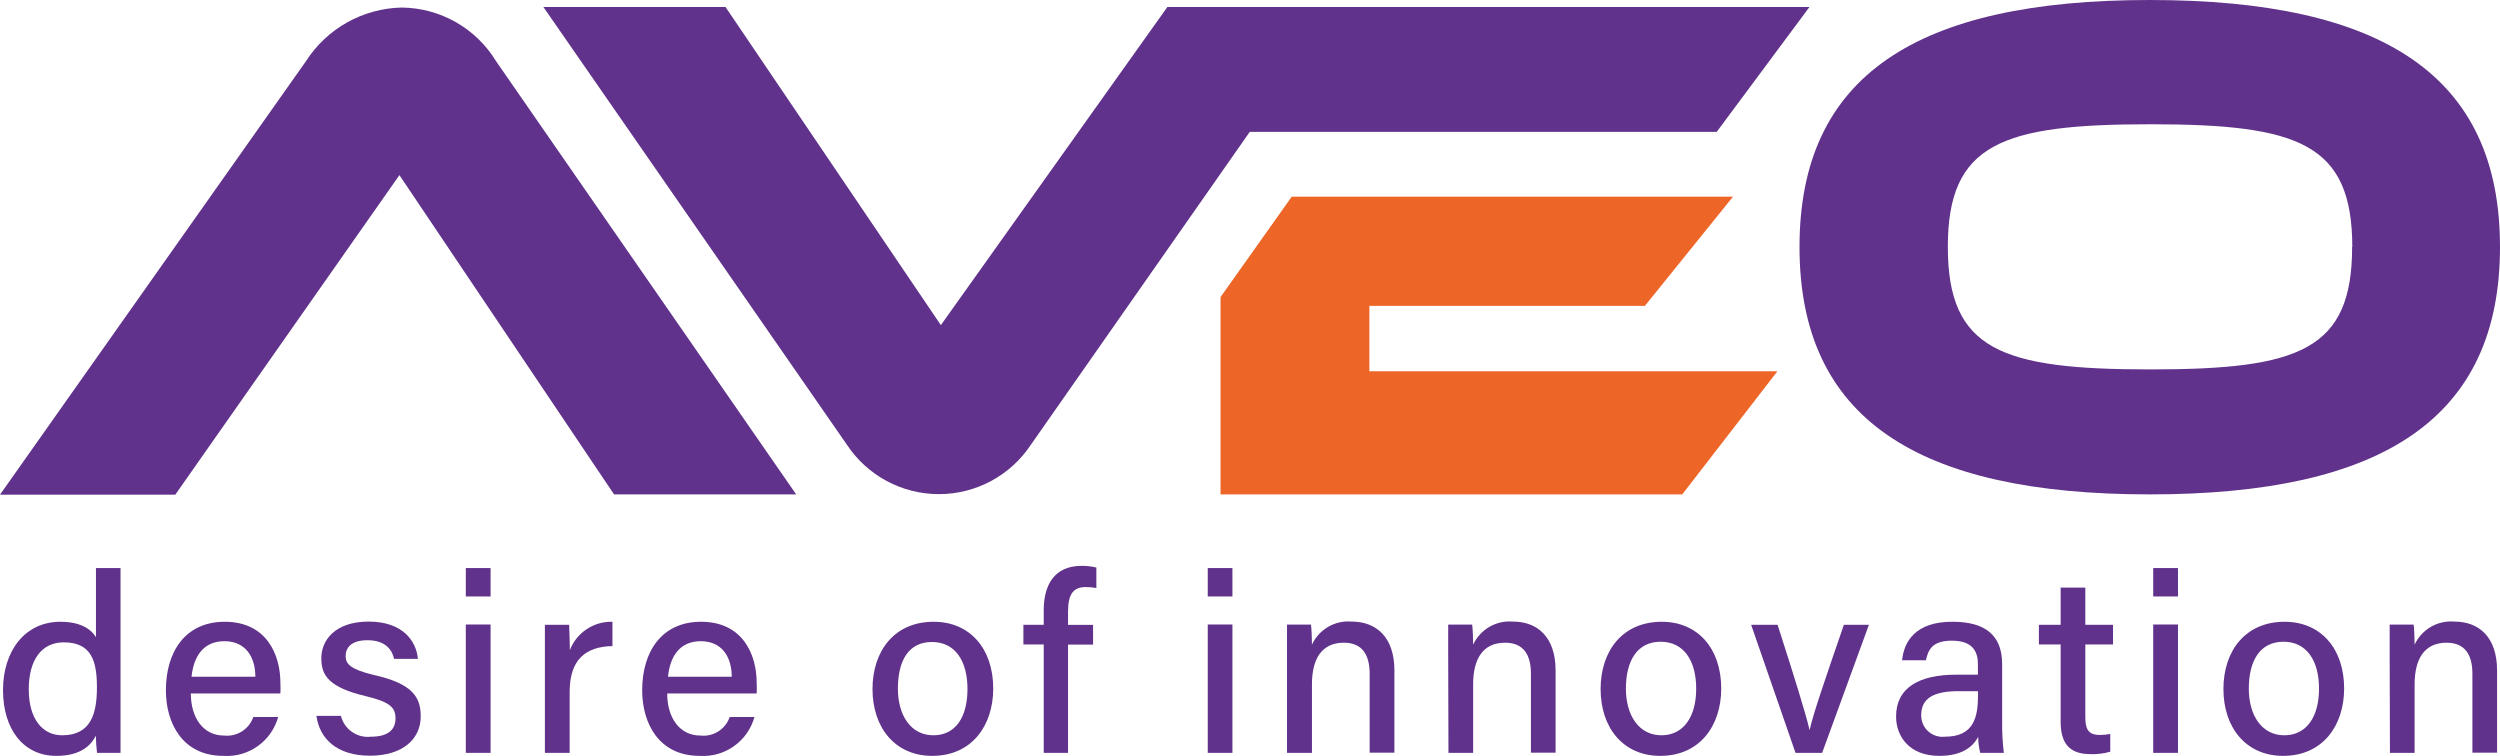
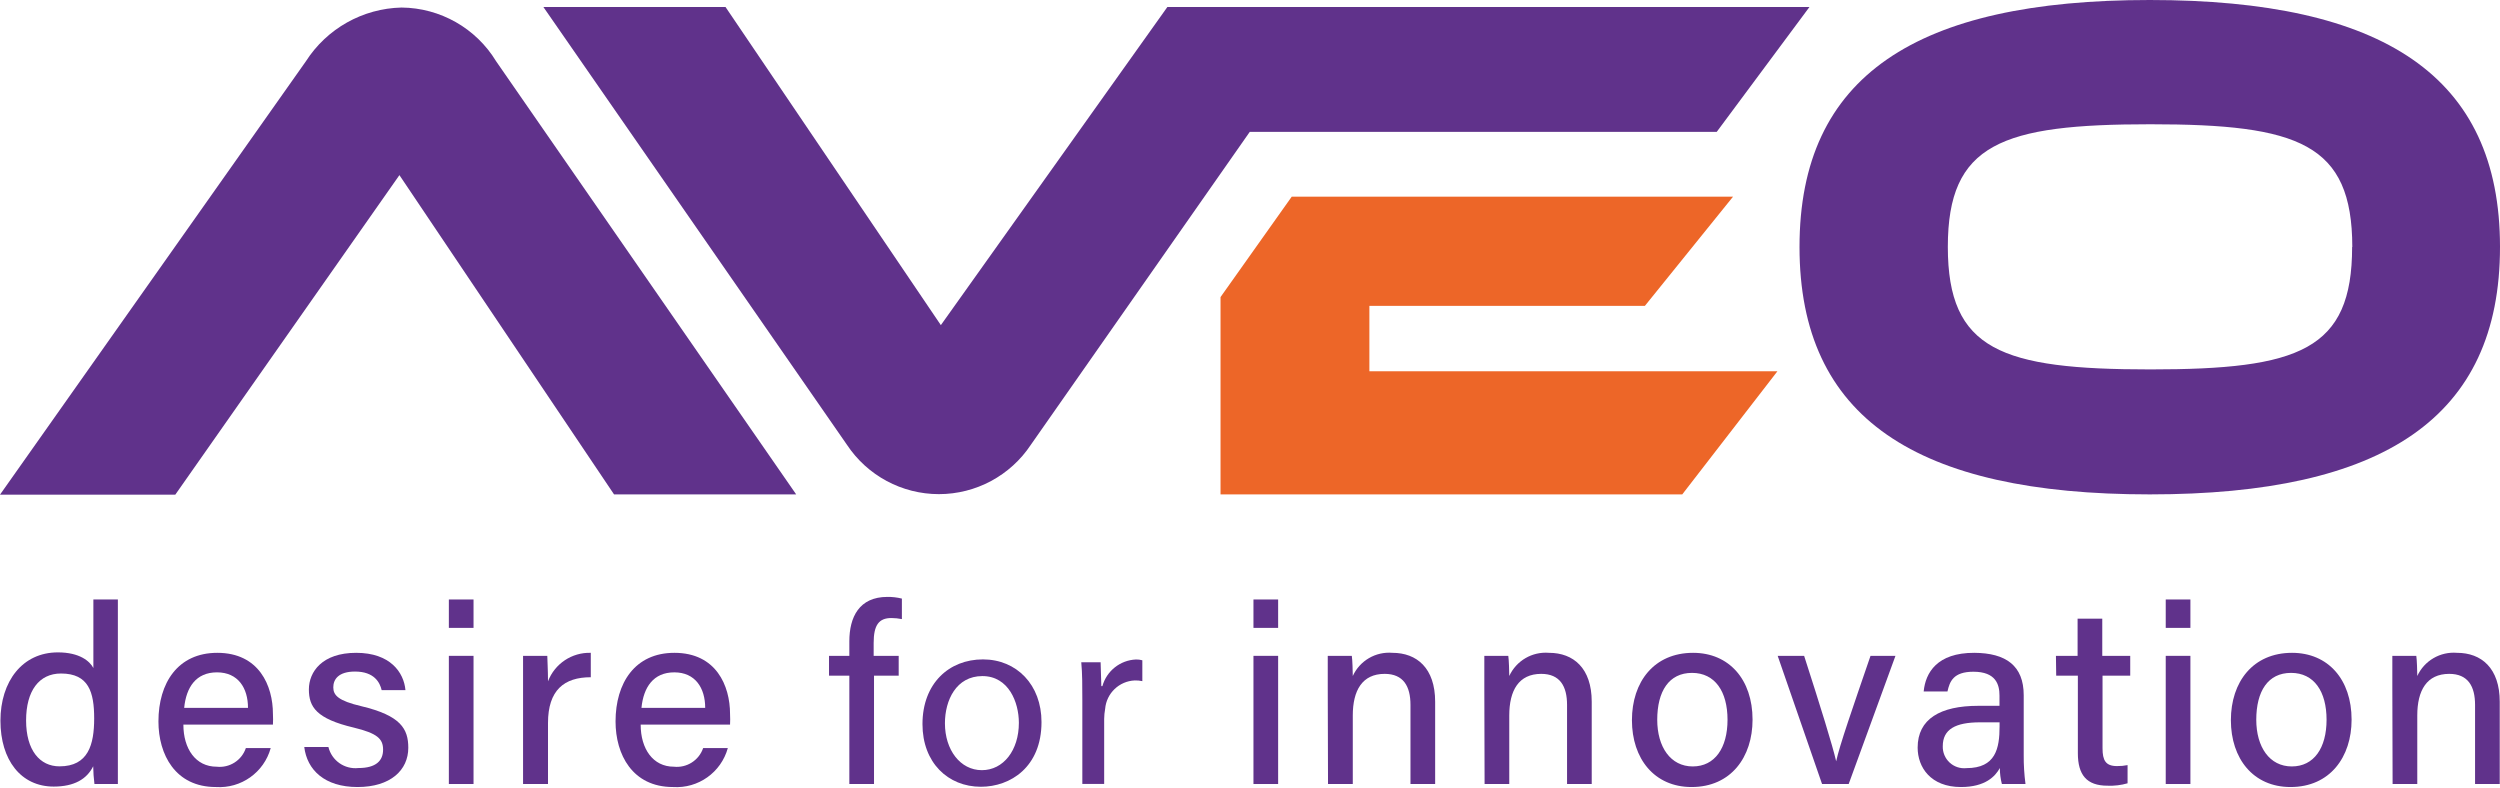
- <svg xmlns="http://www.w3.org/2000/svg" id="Layer_1" data-name="Layer 1" viewBox="0 0 281.66 85.16">
+ <svg xmlns="http://www.w3.org/2000/svg" id="Layer_1" data-name="Layer 1" viewBox="0 0 281.66 88.67">
  <defs>
    <style>.cls-1{fill:#60328b;}.cls-2{fill:#ed6628;}</style>
  </defs>
  <path class="cls-1" d="M61.22.79H81.74L106,36.63,131.52.79h72.34L193.41,14.86H140.8L116.14,50.11a12.43,12.43,0,0,1-20.72,0Z" />
  <polyline class="cls-2" points="145.53 22.16 137.51 33.47 137.51 55.7 189.53 55.7 200.25 41.83 154.28 41.83 154.28 34.46 185.32 34.46 195.25 22.16 145.53 22.16" />
  <path class="cls-1" d="M69.18,55.7,45,19.73l-25.25,36H0L34.46,6.91A13.16,13.16,0,0,1,45.24.85,12.6,12.6,0,0,1,55.9,6.91L89.7,55.7Z" />
  <path class="cls-1" d="M281.66,27.82c0,19.27-13.15,27.88-39.46,27.88s-39.46-8.61-39.46-27.88S215.9,0,242.2,0,281.66,8.55,281.66,27.82Zm-16.64,0C265,16.18,259,14,242.27,14s-22.82,2.17-22.82,13.81,6.05,13.81,22.82,13.81S265,39.46,265,27.82Z" />
-   <path class="cls-1" d="M13.58,64V80.76c0,1.35,0,2.68,0,4.06H10.93a18.54,18.54,0,0,1-.13-1.94c-.71,1.43-2.13,2.28-4.46,2.28-3.7,0-6-3-6-7.41s2.46-7.7,6.47-7.7c2.46,0,3.59,1,4,1.75V64ZM3.24,77.67C3.24,81,4.79,82.84,7,82.84c3.26,0,3.92-2.46,3.92-5.41s-.61-5.06-3.74-5.06C4.71,72.37,3.24,74.31,3.24,77.67Z" />
-   <path class="cls-1" d="M21.5,78.13c0,2.72,1.38,4.74,3.74,4.74a3.13,3.13,0,0,0,3.3-2.09h2.8a6,6,0,0,1-6.18,4.38c-4.58,0-6.47-3.66-6.47-7.39,0-4.34,2.19-7.72,6.63-7.72,4.71,0,6.27,3.7,6.27,6.88a11.44,11.44,0,0,1,0,1.2Zm7.27-1.89c0-2.24-1.12-4-3.48-4s-3.47,1.68-3.71,4Z" />
-   <path class="cls-1" d="M38.41,80.65A3.12,3.12,0,0,0,41.79,83c2,0,2.77-.84,2.77-2.07s-.65-1.84-3.28-2.48c-4.23-1-5.08-2.33-5.08-4.3s1.5-4.12,5.34-4.12,5.37,2.2,5.54,4.2H44.4c-.19-.86-.83-2.1-3-2.1-1.89,0-2.46.9-2.46,1.79s.57,1.5,3.16,2.12c4.46,1,5.3,2.55,5.3,4.69,0,2.5-2,4.41-5.72,4.41S36,83.23,35.65,80.65Z" />
-   <path class="cls-1" d="M52.48,64h2.79v3.2H52.48Zm0,6.36h2.79V84.82H52.48Z" />
-   <path class="cls-1" d="M61.39,74.31c0-1.91,0-3.07,0-3.92h2.73c0,.39.08,1.58.08,2.86A5,5,0,0,1,69,70.05v2.74c-2.95.06-4.82,1.45-4.82,5.16v6.87H61.39Z" />
-   <path class="cls-1" d="M75.17,78.13c0,2.72,1.38,4.74,3.74,4.74a3.12,3.12,0,0,0,3.3-2.09H85a6,6,0,0,1-6.18,4.38c-4.58,0-6.47-3.66-6.47-7.39,0-4.34,2.19-7.72,6.63-7.72,4.71,0,6.27,3.7,6.27,6.88a11.44,11.44,0,0,1,0,1.2Zm7.27-1.89c0-2.24-1.12-4-3.48-4s-3.47,1.68-3.7,4Z" />
-   <path class="cls-1" d="M111.9,77.57c0,4.2-2.43,7.59-6.87,7.59-4.2,0-6.73-3.2-6.73-7.53s2.5-7.58,6.89-7.58C109.25,70.05,111.9,73.05,111.9,77.57Zm-10.74,0c0,3.09,1.5,5.27,4,5.27S109,80.79,109,77.62s-1.4-5.29-4-5.29S101.16,74.36,101.16,77.6Z" />
-   <path class="cls-1" d="M117.59,84.82V72.61H115.3V70.39h2.29V68.75c0-2.72,1.1-5,4.28-5a7,7,0,0,1,1.65.19v2.31a6.42,6.42,0,0,0-1.19-.11c-1.42,0-2,.8-2,2.8v1.46h2.82v2.22h-2.82V84.82Z" />
-   <path class="cls-1" d="M136.07,64h2.78v3.2h-2.78Zm0,6.36h2.78V84.82h-2.78Z" />
-   <path class="cls-1" d="M145,74c0-1.24,0-2.53,0-3.63h2.7c.07.41.11,1.83.11,2.26a4.5,4.5,0,0,1,4.47-2.6c2.74,0,4.82,1.71,4.82,5.51v9.26h-2.79V75.9c0-2.07-.79-3.49-2.91-3.49-2.52,0-3.59,1.86-3.59,4.69v7.72H145Z" />
-   <path class="cls-1" d="M163.16,74c0-1.24,0-2.53,0-3.63h2.7c.07.41.11,1.83.11,2.26a4.52,4.52,0,0,1,4.48-2.6c2.74,0,4.81,1.71,4.81,5.51v9.26h-2.78V75.9c0-2.07-.79-3.49-2.91-3.49-2.53,0-3.6,1.86-3.6,4.69v7.72h-2.78Z" />
-   <path class="cls-1" d="M193.92,77.57c0,4.2-2.42,7.59-6.87,7.59-4.2,0-6.72-3.2-6.72-7.53s2.5-7.58,6.89-7.58C191.27,70.05,193.92,73.05,193.92,77.57Zm-10.74,0c0,3.09,1.51,5.27,4,5.27s3.92-2.08,3.92-5.25-1.41-5.29-4-5.29S183.18,74.36,183.18,77.6Z" />
-   <path class="cls-1" d="M200.27,70.39c1.83,5.7,3.2,10.09,3.61,11.88h0c.36-1.76,1.87-6.09,3.86-11.88h2.82l-5.27,14.43h-3l-5-14.43Z" />
-   <path class="cls-1" d="M225.57,81.56a25.5,25.5,0,0,0,.19,3.26H223.1a7.65,7.65,0,0,1-.23-1.8c-.5.94-1.62,2.14-4.38,2.14-3.41,0-4.87-2.23-4.87-4.43,0-3.24,2.55-4.72,6.83-4.72h2.39V74.85c0-1.23-.4-2.67-2.94-2.67-2.27,0-2.67,1.1-2.92,2.21H214.3c.2-2.1,1.5-4.36,5.69-4.34,3.6,0,5.58,1.46,5.58,4.77Zm-2.72-3.69h-2.2c-2.78,0-4.2.79-4.2,2.7A2.4,2.4,0,0,0,219.12,83c3.29,0,3.73-2.23,3.73-4.71Z" />
-   <path class="cls-1" d="M229.71,70.39h2.45V66.2h2.78v4.19h3.12v2.22h-3.12V80.8c0,1.35.34,2,1.62,2a5.55,5.55,0,0,0,1.19-.11v2a7,7,0,0,1-2.26.27c-2.35,0-3.33-1.23-3.33-3.65V72.61h-2.45Z" />
-   <path class="cls-1" d="M242.59,64h2.79v3.2h-2.79Zm0,6.36h2.79V84.82h-2.79Z" />
-   <path class="cls-1" d="M264.1,77.57c0,4.2-2.43,7.59-6.87,7.59-4.2,0-6.73-3.2-6.73-7.53s2.5-7.58,6.89-7.58C261.45,70.05,264.1,73.05,264.1,77.57Zm-10.74,0c0,3.09,1.5,5.27,4,5.27s3.91-2.08,3.91-5.25-1.4-5.29-4-5.29S253.36,74.36,253.36,77.6Z" />
-   <path class="cls-1" d="M269.23,74c0-1.24,0-2.53,0-3.63h2.7c.07.41.11,1.83.11,2.26a4.52,4.52,0,0,1,4.48-2.6c2.74,0,4.81,1.71,4.81,5.51v9.26h-2.78V75.9c0-2.07-.79-3.49-2.91-3.49-2.52,0-3.6,1.86-3.6,4.69v7.72h-2.78Z" />
+   <path class="cls-1" d="M13.28,67.54V84.27c0,1.35,0,2.68,0,4.06H10.64a18.39,18.39,0,0,1-.14-2c-.71,1.44-2.13,2.29-4.45,2.29-3.7,0-6-3-6-7.42s2.46-7.7,6.47-7.7c2.46,0,3.6,1,4,1.76V67.54ZM2.94,81.17c0,3.36,1.55,5.17,3.76,5.17,3.25,0,3.91-2.45,3.91-5.4S10,75.88,6.87,75.88C4.41,75.88,2.94,77.82,2.94,81.17Z" />
+   <path class="cls-1" d="M20.66,81.64c0,2.72,1.38,4.74,3.75,4.74a3.11,3.11,0,0,0,3.29-2.1h2.8a6,6,0,0,1-6.18,4.39c-4.58,0-6.47-3.67-6.47-7.39,0-4.34,2.19-7.73,6.63-7.73,4.71,0,6.27,3.71,6.27,6.89a11.44,11.44,0,0,1,0,1.2Zm7.28-1.89c0-2.24-1.12-4-3.49-4s-3.47,1.68-3.7,4Z" />
+   <path class="cls-1" d="M37,84.16a3.13,3.13,0,0,0,3.38,2.37c2,0,2.78-.84,2.78-2.07s-.66-1.84-3.28-2.48c-4.24-1-5.08-2.33-5.08-4.31s1.5-4.12,5.33-4.12,5.37,2.2,5.55,4.2H43c-.2-.85-.83-2.09-3-2.09-1.88,0-2.45.89-2.45,1.78s.56,1.51,3.15,2.12c4.46,1.06,5.3,2.56,5.3,4.69,0,2.51-2,4.42-5.72,4.42s-5.69-1.94-6-4.51Z" />
+   <path class="cls-1" d="M50.57,67.54h2.78v3.2H50.57Zm0,6.35h2.78V88.33H50.57Z" />
+   <path class="cls-1" d="M58.93,77.81c0-1.9,0-3.06,0-3.92h2.73c0,.39.08,1.58.08,2.87a5,5,0,0,1,4.82-3.21V76.3c-3,0-4.82,1.45-4.82,5.16v6.87H58.93Z" />
+   <path class="cls-1" d="M72.18,81.64c0,2.72,1.38,4.74,3.74,4.74a3.13,3.13,0,0,0,3.3-2.1H82a6,6,0,0,1-6.18,4.39c-4.58,0-6.47-3.67-6.47-7.39,0-4.34,2.19-7.73,6.63-7.73,4.71,0,6.27,3.71,6.27,6.89a11.44,11.44,0,0,1,0,1.2Zm7.27-1.89c0-2.24-1.12-4-3.48-4s-3.47,1.68-3.7,4Z" />
+   <path class="cls-1" d="M95.69,88.33V76.12H93.4V73.89h2.29V72.25c0-2.71,1.1-5,4.28-5a6.37,6.37,0,0,1,1.64.19v2.31a6.29,6.29,0,0,0-1.18-.12c-1.43,0-2,.81-2,2.81v1.45h2.82v2.23H98.47V88.33Z" />
+   <path class="cls-1" d="M117.34,81.35c0,5.08-3.51,7.29-6.83,7.29-3.71,0-6.58-2.72-6.58-7.06,0-4.59,3-7.29,6.81-7.29S117.34,77.16,117.34,81.35Zm-10.88.14c0,3,1.73,5.28,4.16,5.28s4.17-2.24,4.17-5.33c0-2.33-1.16-5.27-4.11-5.27S106.46,78.89,106.46,81.49Z" />
+   <path class="cls-1" d="M121.94,78.89c0-1.62,0-3-.12-4.28H124l.08,2.69h.12a4.11,4.11,0,0,1,3.79-3,2.5,2.5,0,0,1,.71.09v2.35a3.56,3.56,0,0,0-.85-.08,3.5,3.5,0,0,0-3.34,3.2A6.67,6.67,0,0,0,124.4,81v7.32h-2.46Z" />
+   <path class="cls-1" d="M141.22,67.54H144v3.2h-2.78Zm0,6.35H144V88.33h-2.78Z" />
+   <path class="cls-1" d="M149.59,77.53c0-1.25,0-2.53,0-3.64h2.71c.07.42.11,1.84.11,2.27a4.5,4.5,0,0,1,4.47-2.61c2.74,0,4.81,1.72,4.81,5.51v9.27h-2.78V79.41c0-2.08-.79-3.49-2.91-3.49-2.52,0-3.59,1.86-3.59,4.69v7.72h-2.79Z" />
+   <path class="cls-1" d="M167.23,77.53c0-1.25,0-2.53,0-3.64h2.7c.07.42.11,1.84.11,2.27a4.52,4.52,0,0,1,4.48-2.61c2.74,0,4.81,1.72,4.81,5.51v9.27h-2.78V79.41c0-2.08-.79-3.49-2.91-3.49-2.53,0-3.6,1.86-3.6,4.69v7.72h-2.78Z" />
+   <path class="cls-1" d="M197.45,81.08c0,4.2-2.42,7.59-6.87,7.59-4.2,0-6.72-3.2-6.72-7.53s2.5-7.59,6.89-7.59C194.8,73.55,197.45,76.55,197.45,81.08Zm-10.74,0c0,3.09,1.51,5.27,4,5.27s3.92-2.08,3.92-5.26-1.41-5.28-4-5.28S186.71,77.86,186.71,81.11Z" />
+   <path class="cls-1" d="M203.26,73.89c1.84,5.71,3.2,10.09,3.61,11.88h0c.37-1.75,1.88-6.08,3.87-11.88h2.81l-5.27,14.44h-3l-5-14.44Z" />
+   <path class="cls-1" d="M228,85.07a23.41,23.41,0,0,0,.2,3.26h-2.66a7.22,7.22,0,0,1-.23-1.8c-.51.93-1.63,2.14-4.38,2.14-3.42,0-4.88-2.23-4.88-4.44,0-3.23,2.55-4.71,6.83-4.71h2.39V78.36c0-1.23-.4-2.68-2.94-2.68-2.27,0-2.67,1.11-2.92,2.22h-2.68c.2-2.1,1.5-4.36,5.7-4.35C226,73.57,228,75,228,78.33Zm-2.72-3.69h-2.2c-2.78,0-4.2.79-4.2,2.69a2.41,2.41,0,0,0,2.67,2.47c3.3,0,3.73-2.23,3.73-4.71Z" />
+   <path class="cls-1" d="M231.63,73.89h2.44V69.7h2.78v4.19H240v2.23h-3.12v8.19c0,1.34.34,2,1.63,2a5.67,5.67,0,0,0,1.19-.11v2.05a7.08,7.08,0,0,1-2.26.27c-2.36,0-3.34-1.23-3.34-3.66V76.12h-2.44Z" />
+   <path class="cls-1" d="M244,67.54h2.78v3.2H244Zm0,6.35h2.78V88.33H244Z" />
+   <path class="cls-1" d="M264.94,81.08c0,4.2-2.43,7.59-6.88,7.59-4.2,0-6.72-3.2-6.72-7.53s2.5-7.59,6.89-7.59C262.29,73.55,264.94,76.55,264.94,81.08Zm-10.74,0c0,3.09,1.5,5.27,4,5.27s3.92-2.08,3.92-5.26-1.4-5.28-4-5.28S254.2,77.86,254.2,81.11Z" />
+   <path class="cls-1" d="M269.53,77.53c0-1.25,0-2.53,0-3.64h2.7c.07.42.11,1.84.11,2.27a4.52,4.52,0,0,1,4.48-2.61c2.74,0,4.81,1.72,4.81,5.51v9.27h-2.78V79.41c0-2.08-.79-3.49-2.91-3.49-2.53,0-3.6,1.86-3.6,4.69v7.72h-2.78Z" />
</svg>
